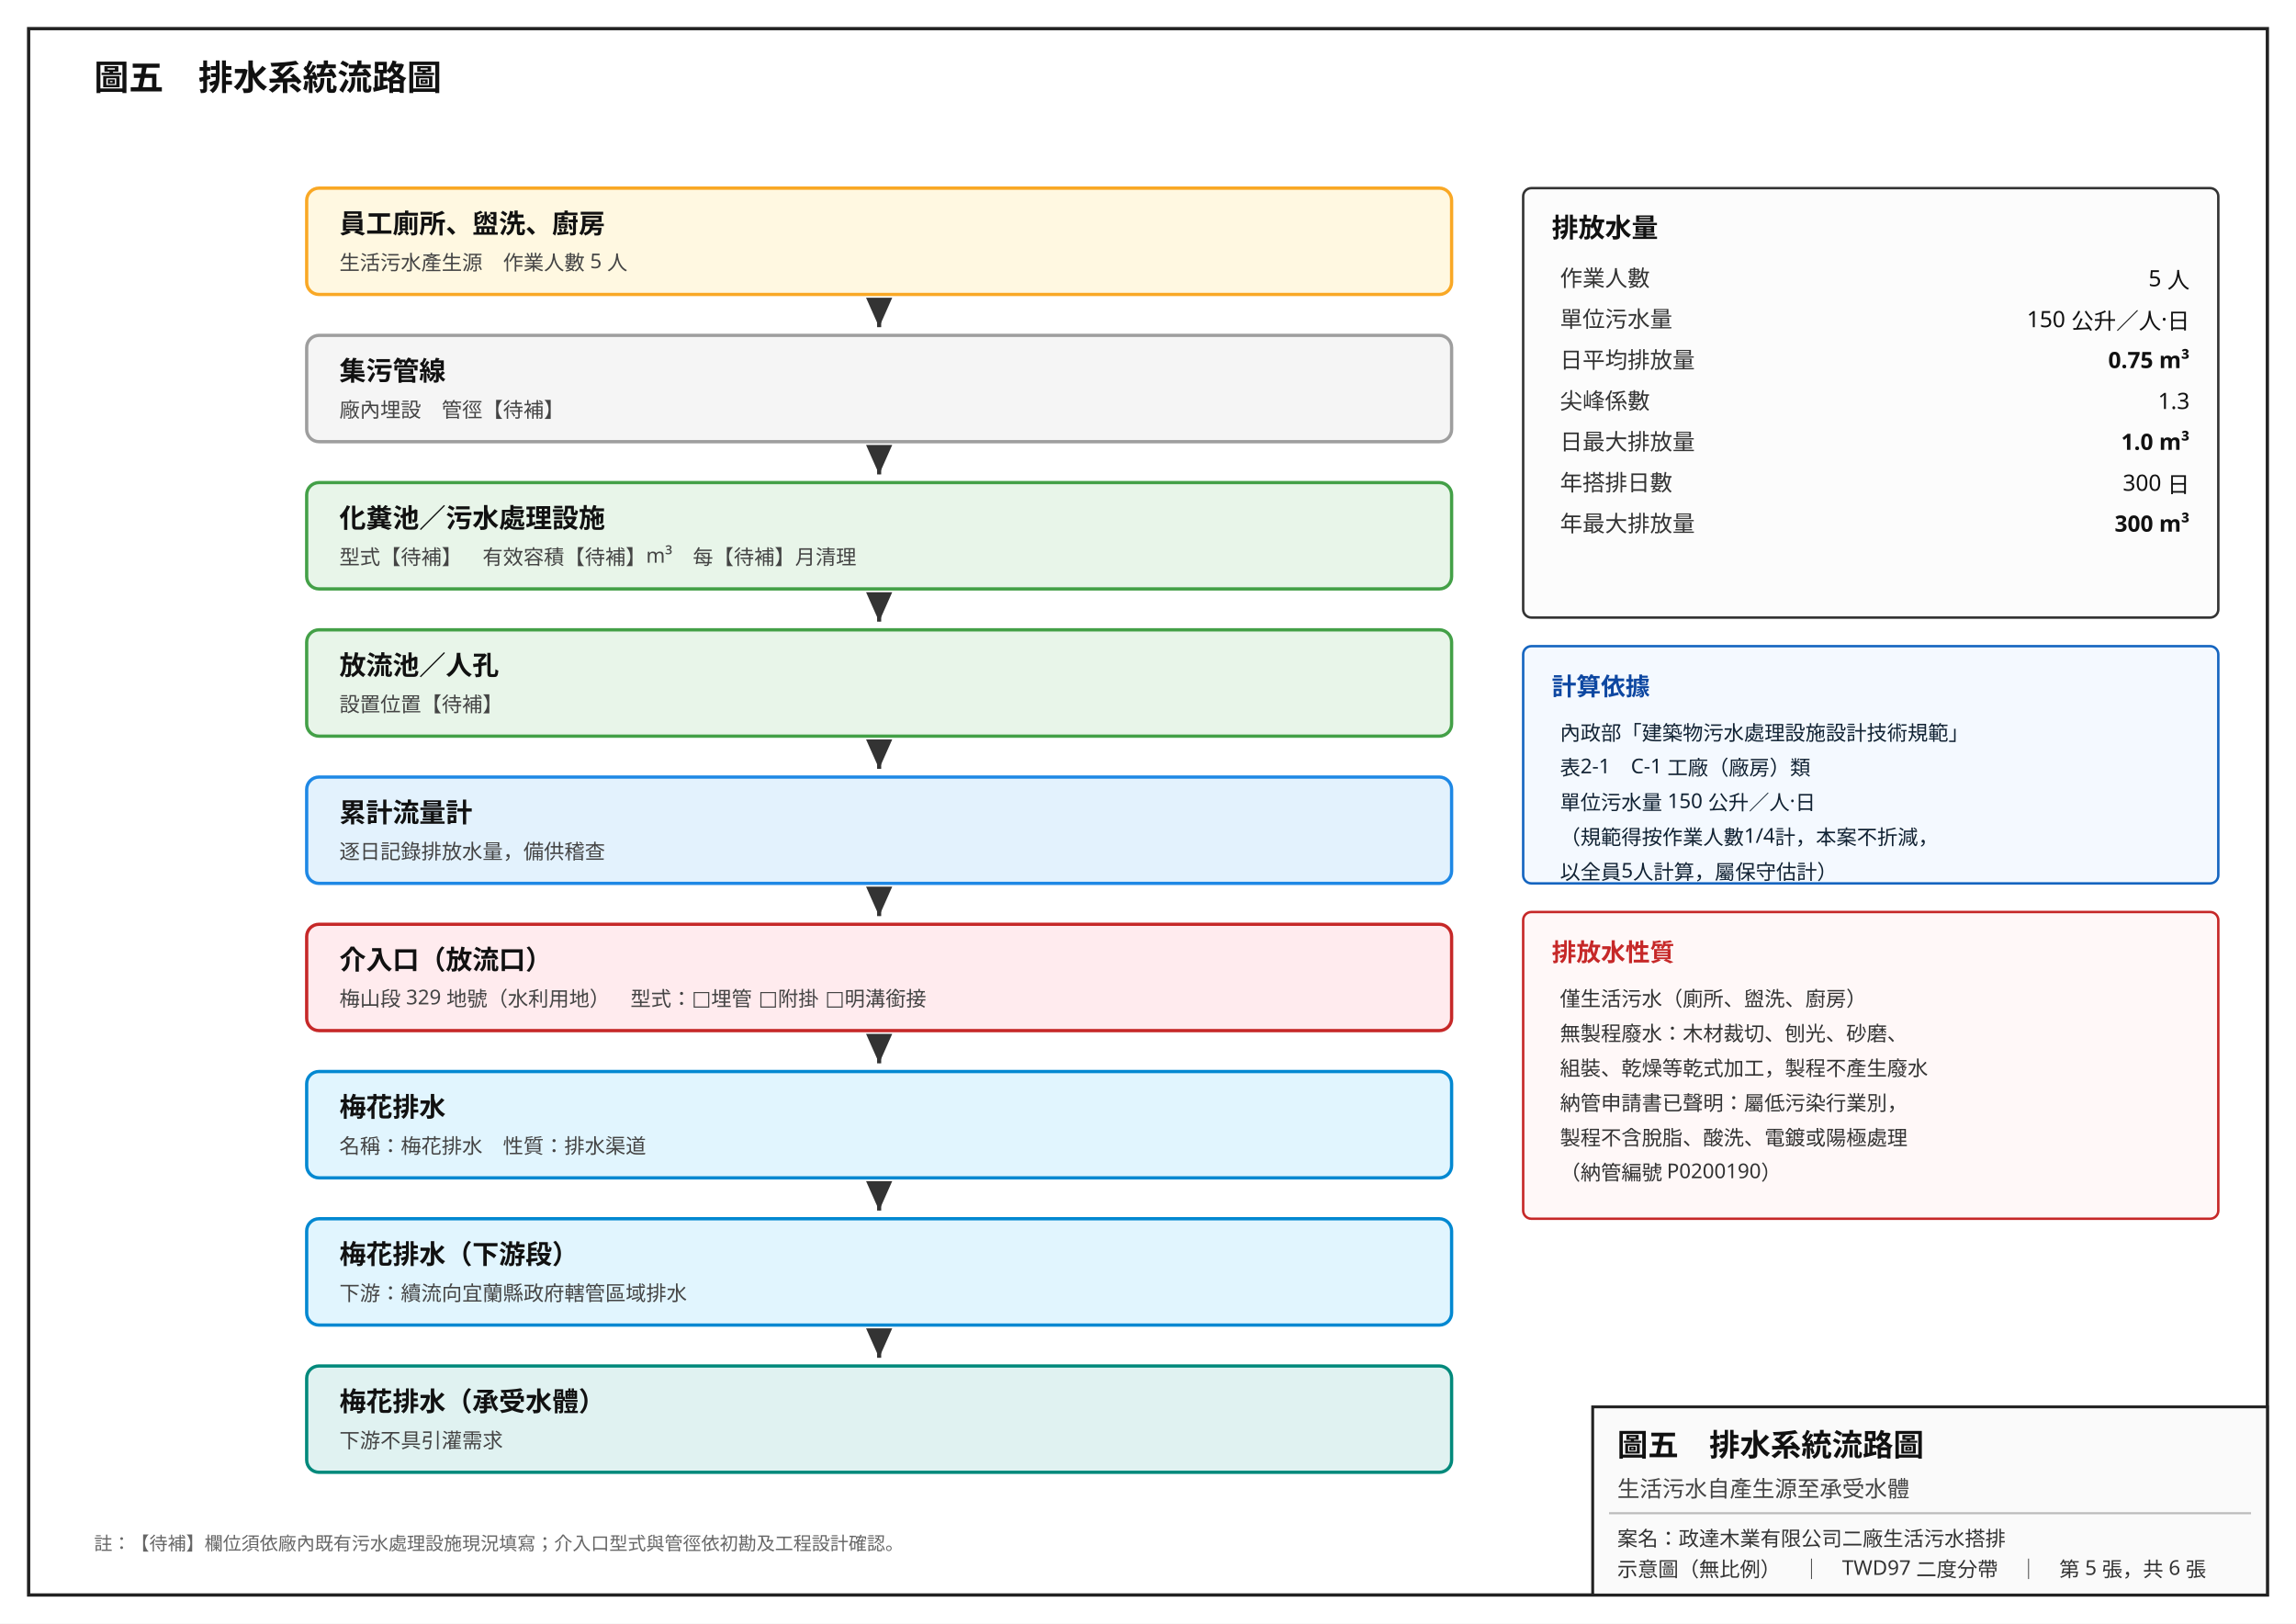
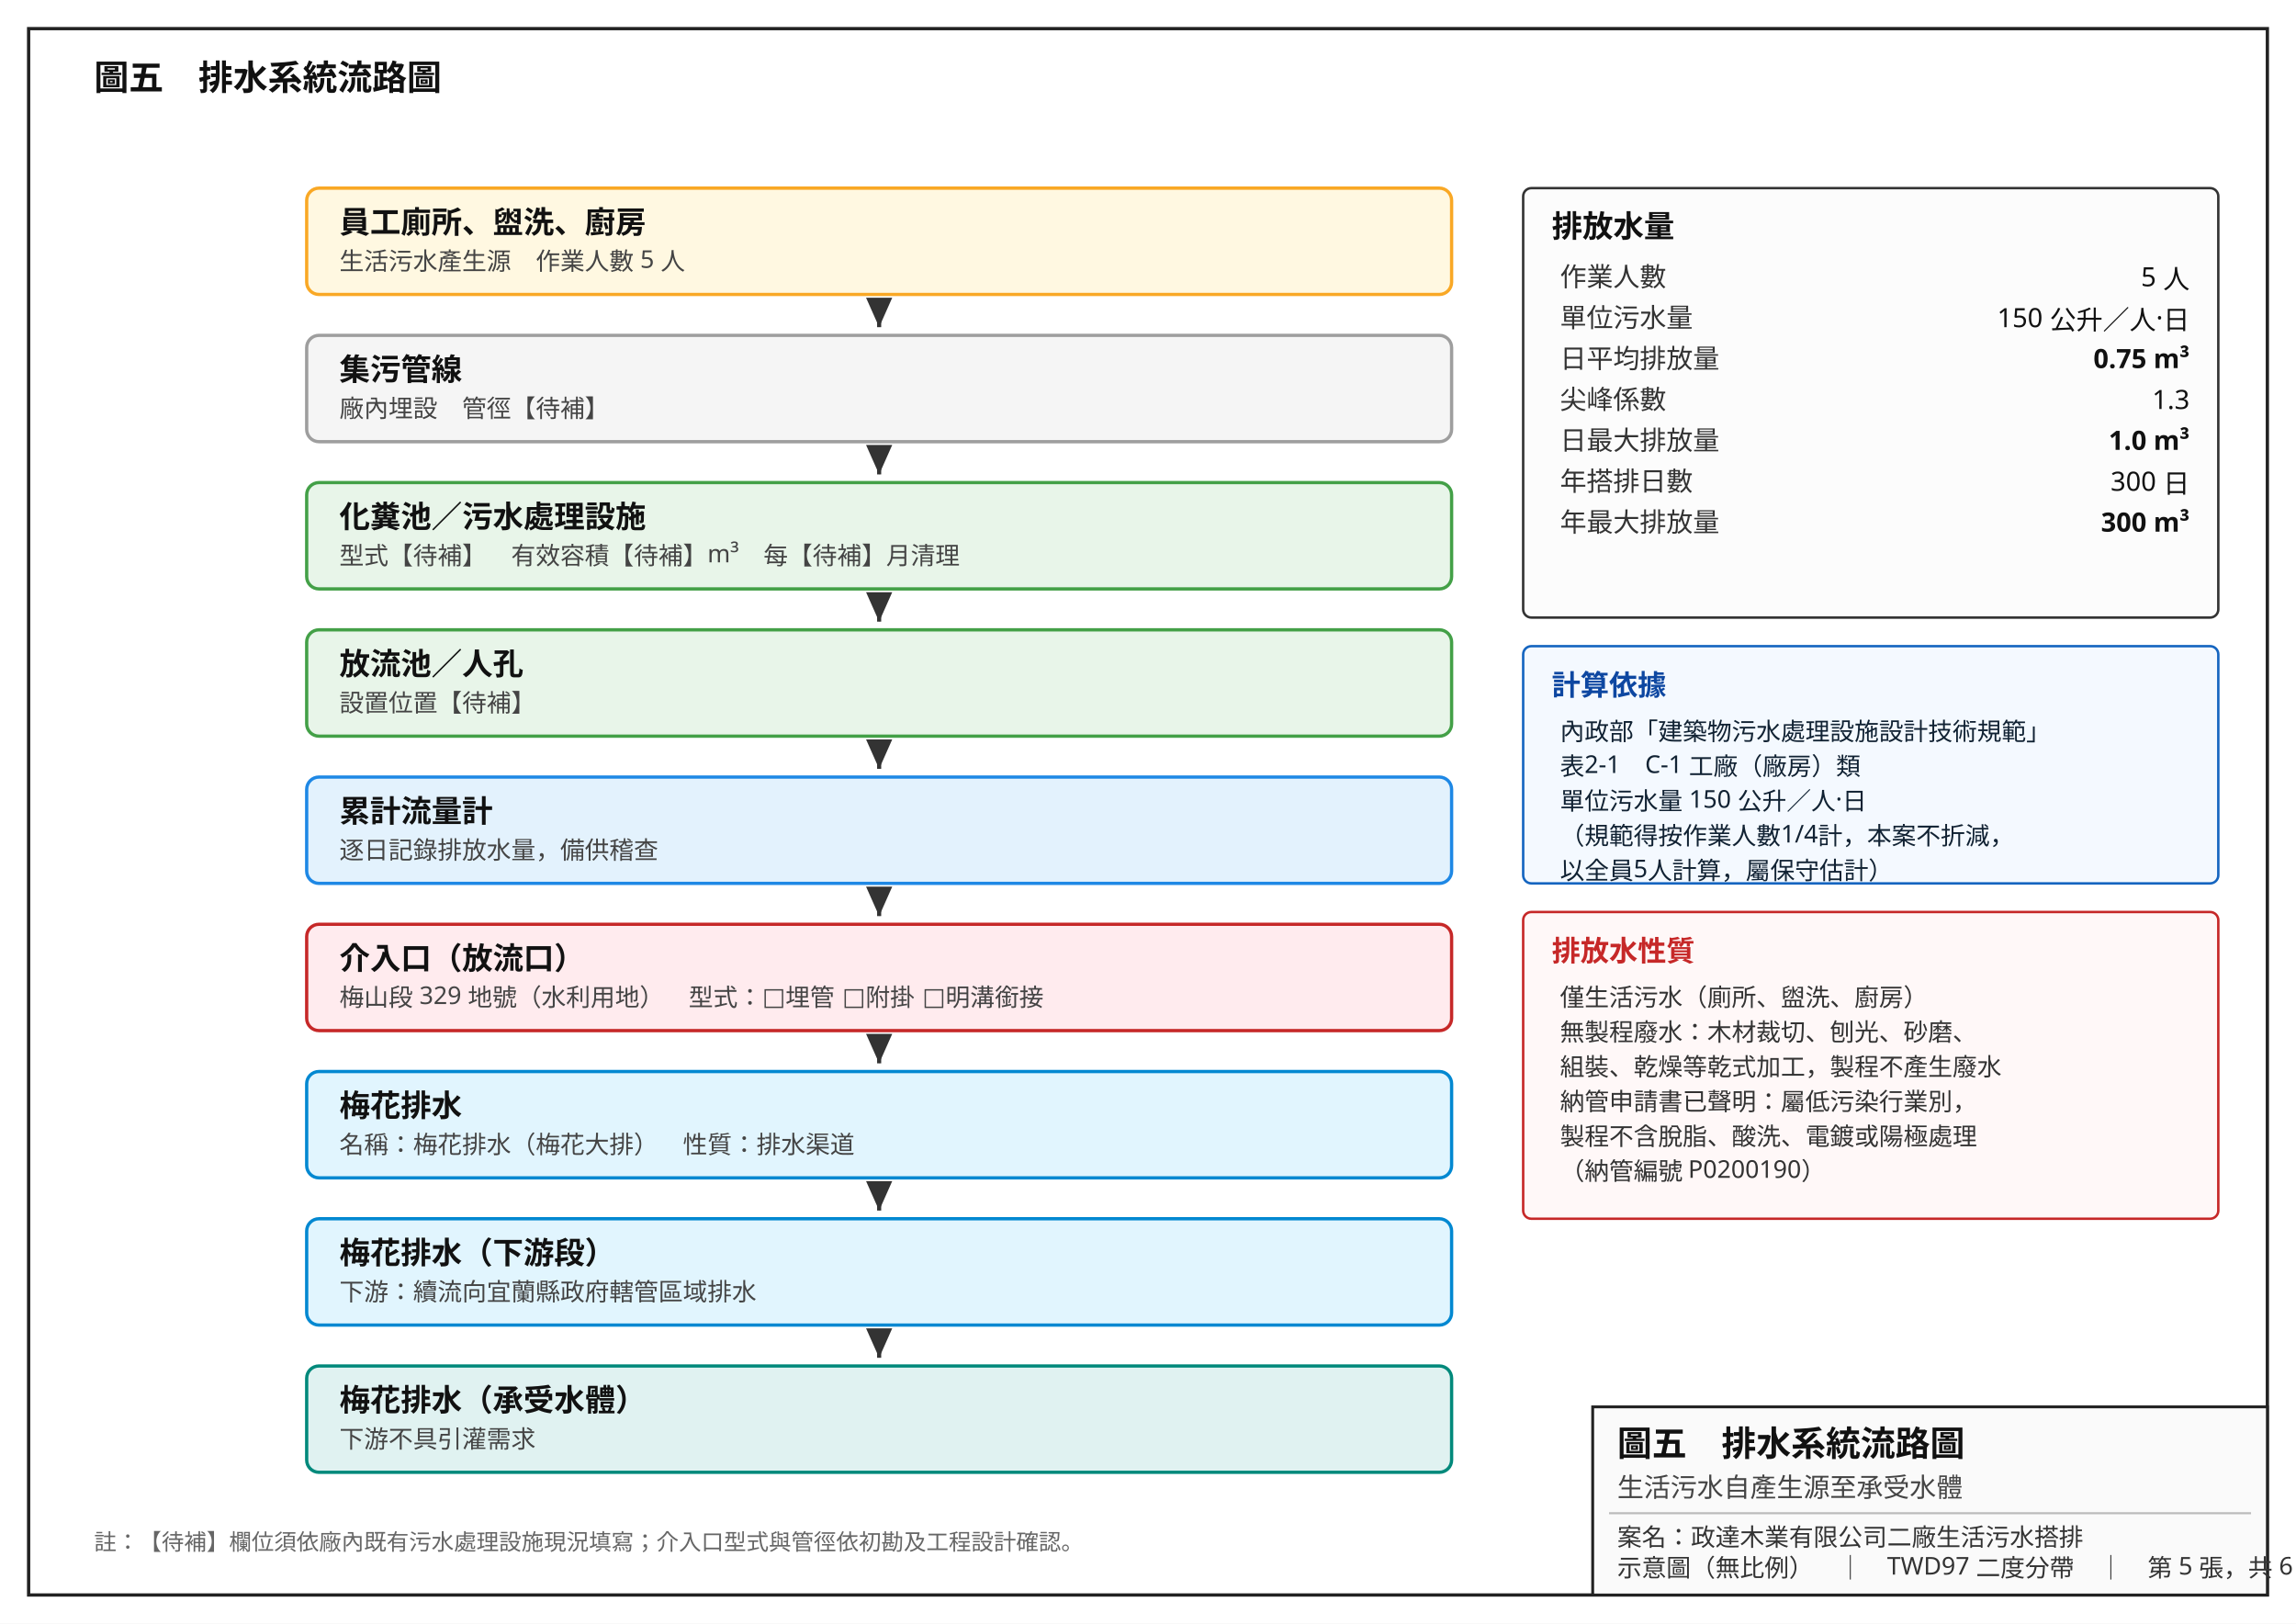
<svg xmlns="http://www.w3.org/2000/svg" width="1123" height="794" viewBox="0 0 1123 794">
  <defs>
    <marker id="arw" viewBox="0 0 10 10" refX="9" refY="5" markerWidth="7" markerHeight="7" orient="auto-start-reverse">
      <path d="M0,1 L9,5 L0,9 z" fill="#1565c0" />
    </marker>
    <marker id="arwr" viewBox="0 0 10 10" refX="9" refY="5" markerWidth="7" markerHeight="7" orient="auto-start-reverse">
      <path d="M0,1 L9,5 L0,9 z" fill="#c62828" />
    </marker>
    <marker id="arwk" viewBox="0 0 10 10" refX="9" refY="5" markerWidth="8" markerHeight="8" orient="auto-start-reverse">
      <path d="M0,1 L9,5 L0,9 z" fill="#333" />
    </marker>
    <pattern id="hatch" width="6" height="6" patternTransform="rotate(45)" patternUnits="userSpaceOnUse">
      <line x1="0" y1="0" x2="0" y2="6" stroke="#e6a700" stroke-width="2" />
    </pattern>
  </defs>
  <rect x="0.0" y="0.0" width="1123.0" height="794.0" fill="#fff" stroke="none" stroke-width="1.0" rx="0" />
  <rect x="14.0" y="14.0" width="1095.0" height="766.0" fill="none" stroke="#222" stroke-width="1.6" rx="0" />
  <rect x="779.0" y="688.0" width="330.0" height="92.0" fill="#fafafa" stroke="#222" stroke-width="1.4" rx="0" />
-   <text x="791.0" y="712.0" font-family="'Microsoft JhengHei','微軟正黑體','PMingLiU',sans-serif" font-size="15" fill="#111" text-anchor="start" font-weight="700">圖五　排水系統流路圖</text>
-   <text x="791.0" y="732.0" font-family="'Microsoft JhengHei','微軟正黑體','PMingLiU',sans-serif" font-size="11" fill="#444" text-anchor="start">生活污水自產生源至承受水體</text>
+   <text x="791.0" y="712.0" font-family="'Microsoft JhengHei','微軟正黑體','PMingLiU',sans-serif" font-size="17" fill="#111" text-anchor="start" font-weight="700">圖五　排水系統流路圖</text>
+   <text x="791.0" y="732.0" font-family="'Microsoft JhengHei','微軟正黑體','PMingLiU',sans-serif" font-size="13" fill="#444" text-anchor="start">生活污水自產生源至承受水體</text>
  <line x1="787" y1="740" x2="1101" y2="740" stroke="#bbb" />
-   <text x="791.0" y="756.0" font-family="'Microsoft JhengHei','微軟正黑體','PMingLiU',sans-serif" font-size="10" fill="#333" text-anchor="start">案名：政達木業有限公司二廠生活污水搭排</text>
-   <text x="791.0" y="771.0" font-family="'Microsoft JhengHei','微軟正黑體','PMingLiU',sans-serif" font-size="10" fill="#333" text-anchor="start">示意圖（無比例）　｜　TWD97 二度分帶　｜　第 5 張，共 6 張</text>
+   <text x="791.0" y="756.0" font-family="'Microsoft JhengHei','微軟正黑體','PMingLiU',sans-serif" font-size="12" fill="#333" text-anchor="start">案名：政達木業有限公司二廠生活污水搭排</text>
+   <text x="791.0" y="771.0" font-family="'Microsoft JhengHei','微軟正黑體','PMingLiU',sans-serif" font-size="12" fill="#333" text-anchor="start">示意圖（無比例）　｜　TWD97 二度分帶　｜　第 5 張，共 6 張</text>
  <text x="46.0" y="44.0" font-family="'Microsoft JhengHei','微軟正黑體','PMingLiU',sans-serif" font-size="17" fill="#111" text-anchor="start" font-weight="700">圖五　排水系統流路圖</text>
  <rect x="150.0" y="92.0" width="560.0" height="52.0" fill="#fff8e1" stroke="#f9a825" stroke-width="1.6" rx="6" />
-   <text x="166.0" y="114.0" font-family="'Microsoft JhengHei','微軟正黑體','PMingLiU',sans-serif" font-size="13" fill="#111" text-anchor="start" font-weight="700">員工廁所、盥洗、廚房</text>
-   <text x="166.0" y="132.0" font-family="'Microsoft JhengHei','微軟正黑體','PMingLiU',sans-serif" font-size="10" fill="#444" text-anchor="start">生活污水產生源　作業人數 5 人</text>
+   <text x="166.0" y="114.0" font-family="'Microsoft JhengHei','微軟正黑體','PMingLiU',sans-serif" font-size="15" fill="#111" text-anchor="start" font-weight="700">員工廁所、盥洗、廚房</text>
+   <text x="166.0" y="132.0" font-family="'Microsoft JhengHei','微軟正黑體','PMingLiU',sans-serif" font-size="12" fill="#444" text-anchor="start">生活污水產生源　作業人數 5 人</text>
  <line x1="430" y1="146" x2="430" y2="160" stroke="#333" stroke-width="2" marker-end="url(#arwk)" />
  <rect x="150.0" y="164.0" width="560.0" height="52.0" fill="#f5f5f5" stroke="#9e9e9e" stroke-width="1.6" rx="6" />
-   <text x="166.0" y="186.0" font-family="'Microsoft JhengHei','微軟正黑體','PMingLiU',sans-serif" font-size="13" fill="#111" text-anchor="start" font-weight="700">集污管線</text>
-   <text x="166.0" y="204.0" font-family="'Microsoft JhengHei','微軟正黑體','PMingLiU',sans-serif" font-size="10" fill="#444" text-anchor="start">廠內埋設　管徑【待補】</text>
+   <text x="166.0" y="186.0" font-family="'Microsoft JhengHei','微軟正黑體','PMingLiU',sans-serif" font-size="15" fill="#111" text-anchor="start" font-weight="700">集污管線</text>
+   <text x="166.0" y="204.0" font-family="'Microsoft JhengHei','微軟正黑體','PMingLiU',sans-serif" font-size="12" fill="#444" text-anchor="start">廠內埋設　管徑【待補】</text>
  <line x1="430" y1="218" x2="430" y2="232" stroke="#333" stroke-width="2" marker-end="url(#arwk)" />
  <rect x="150.0" y="236.0" width="560.0" height="52.0" fill="#e8f5e9" stroke="#43a047" stroke-width="1.6" rx="6" />
-   <text x="166.0" y="258.0" font-family="'Microsoft JhengHei','微軟正黑體','PMingLiU',sans-serif" font-size="13" fill="#111" text-anchor="start" font-weight="700">化糞池／污水處理設施</text>
-   <text x="166.0" y="276.0" font-family="'Microsoft JhengHei','微軟正黑體','PMingLiU',sans-serif" font-size="10" fill="#444" text-anchor="start">型式【待補】　有效容積【待補】m³　每【待補】月清理</text>
+   <text x="166.0" y="258.0" font-family="'Microsoft JhengHei','微軟正黑體','PMingLiU',sans-serif" font-size="15" fill="#111" text-anchor="start" font-weight="700">化糞池／污水處理設施</text>
+   <text x="166.0" y="276.0" font-family="'Microsoft JhengHei','微軟正黑體','PMingLiU',sans-serif" font-size="12" fill="#444" text-anchor="start">型式【待補】　有效容積【待補】m³　每【待補】月清理</text>
  <line x1="430" y1="290" x2="430" y2="304" stroke="#333" stroke-width="2" marker-end="url(#arwk)" />
  <rect x="150.0" y="308.0" width="560.0" height="52.0" fill="#e8f5e9" stroke="#43a047" stroke-width="1.6" rx="6" />
-   <text x="166.0" y="330.0" font-family="'Microsoft JhengHei','微軟正黑體','PMingLiU',sans-serif" font-size="13" fill="#111" text-anchor="start" font-weight="700">放流池／人孔</text>
-   <text x="166.0" y="348.0" font-family="'Microsoft JhengHei','微軟正黑體','PMingLiU',sans-serif" font-size="10" fill="#444" text-anchor="start">設置位置【待補】</text>
+   <text x="166.0" y="330.0" font-family="'Microsoft JhengHei','微軟正黑體','PMingLiU',sans-serif" font-size="15" fill="#111" text-anchor="start" font-weight="700">放流池／人孔</text>
+   <text x="166.0" y="348.0" font-family="'Microsoft JhengHei','微軟正黑體','PMingLiU',sans-serif" font-size="12" fill="#444" text-anchor="start">設置位置【待補】</text>
  <line x1="430" y1="362" x2="430" y2="376" stroke="#333" stroke-width="2" marker-end="url(#arwk)" />
  <rect x="150.0" y="380.0" width="560.0" height="52.0" fill="#e3f2fd" stroke="#1e88e5" stroke-width="1.6" rx="6" />
-   <text x="166.0" y="402.0" font-family="'Microsoft JhengHei','微軟正黑體','PMingLiU',sans-serif" font-size="13" fill="#111" text-anchor="start" font-weight="700">累計流量計</text>
-   <text x="166.0" y="420.0" font-family="'Microsoft JhengHei','微軟正黑體','PMingLiU',sans-serif" font-size="10" fill="#444" text-anchor="start">逐日記錄排放水量，備供稽查</text>
+   <text x="166.0" y="402.0" font-family="'Microsoft JhengHei','微軟正黑體','PMingLiU',sans-serif" font-size="15" fill="#111" text-anchor="start" font-weight="700">累計流量計</text>
+   <text x="166.0" y="420.0" font-family="'Microsoft JhengHei','微軟正黑體','PMingLiU',sans-serif" font-size="12" fill="#444" text-anchor="start">逐日記錄排放水量，備供稽查</text>
  <line x1="430" y1="434" x2="430" y2="448" stroke="#333" stroke-width="2" marker-end="url(#arwk)" />
  <rect x="150.0" y="452.0" width="560.0" height="52.0" fill="#ffebee" stroke="#c62828" stroke-width="1.6" rx="6" />
-   <text x="166.0" y="474.0" font-family="'Microsoft JhengHei','微軟正黑體','PMingLiU',sans-serif" font-size="13" fill="#111" text-anchor="start" font-weight="700">介入口（放流口）</text>
-   <text x="166.0" y="492.0" font-family="'Microsoft JhengHei','微軟正黑體','PMingLiU',sans-serif" font-size="10" fill="#444" text-anchor="start">梅山段 329 地號（水利用地）　型式：□埋管 □附掛 □明溝銜接</text>
+   <text x="166.0" y="474.0" font-family="'Microsoft JhengHei','微軟正黑體','PMingLiU',sans-serif" font-size="15" fill="#111" text-anchor="start" font-weight="700">介入口（放流口）</text>
+   <text x="166.0" y="492.0" font-family="'Microsoft JhengHei','微軟正黑體','PMingLiU',sans-serif" font-size="12" fill="#444" text-anchor="start">梅山段 329 地號（水利用地）　型式：□埋管 □附掛 □明溝銜接</text>
  <line x1="430" y1="506" x2="430" y2="520" stroke="#333" stroke-width="2" marker-end="url(#arwk)" />
  <rect x="150.0" y="524.0" width="560.0" height="52.0" fill="#e1f5fe" stroke="#0288d1" stroke-width="1.6" rx="6" />
-   <text x="166.0" y="546.0" font-family="'Microsoft JhengHei','微軟正黑體','PMingLiU',sans-serif" font-size="13" fill="#111" text-anchor="start" font-weight="700">梅花排水</text>
-   <text x="166.0" y="564.0" font-family="'Microsoft JhengHei','微軟正黑體','PMingLiU',sans-serif" font-size="10" fill="#444" text-anchor="start">名稱：梅花排水　性質：排水渠道</text>
+   <text x="166.0" y="546.0" font-family="'Microsoft JhengHei','微軟正黑體','PMingLiU',sans-serif" font-size="15" fill="#111" text-anchor="start" font-weight="700">梅花排水</text>
+   <text x="166.0" y="564.0" font-family="'Microsoft JhengHei','微軟正黑體','PMingLiU',sans-serif" font-size="12" fill="#444" text-anchor="start">名稱：梅花排水（梅花大排）　性質：排水渠道</text>
  <line x1="430" y1="578" x2="430" y2="592" stroke="#333" stroke-width="2" marker-end="url(#arwk)" />
  <rect x="150.0" y="596.0" width="560.0" height="52.0" fill="#e1f5fe" stroke="#0288d1" stroke-width="1.6" rx="6" />
-   <text x="166.0" y="618.0" font-family="'Microsoft JhengHei','微軟正黑體','PMingLiU',sans-serif" font-size="13" fill="#111" text-anchor="start" font-weight="700">梅花排水（下游段）</text>
-   <text x="166.0" y="636.0" font-family="'Microsoft JhengHei','微軟正黑體','PMingLiU',sans-serif" font-size="10" fill="#444" text-anchor="start">下游：續流向宜蘭縣政府轄管區域排水</text>
+   <text x="166.0" y="618.0" font-family="'Microsoft JhengHei','微軟正黑體','PMingLiU',sans-serif" font-size="15" fill="#111" text-anchor="start" font-weight="700">梅花排水（下游段）</text>
+   <text x="166.0" y="636.0" font-family="'Microsoft JhengHei','微軟正黑體','PMingLiU',sans-serif" font-size="12" fill="#444" text-anchor="start">下游：續流向宜蘭縣政府轄管區域排水</text>
  <line x1="430" y1="650" x2="430" y2="664" stroke="#333" stroke-width="2" marker-end="url(#arwk)" />
  <rect x="150.0" y="668.0" width="560.0" height="52.0" fill="#e0f2f1" stroke="#00897b" stroke-width="1.6" rx="6" />
-   <text x="166.0" y="690.0" font-family="'Microsoft JhengHei','微軟正黑體','PMingLiU',sans-serif" font-size="13" fill="#111" text-anchor="start" font-weight="700">梅花排水（承受水體）</text>
-   <text x="166.0" y="708.0" font-family="'Microsoft JhengHei','微軟正黑體','PMingLiU',sans-serif" font-size="10" fill="#444" text-anchor="start">下游不具引灌需求</text>
+   <text x="166.0" y="690.0" font-family="'Microsoft JhengHei','微軟正黑體','PMingLiU',sans-serif" font-size="15" fill="#111" text-anchor="start" font-weight="700">梅花排水（承受水體）</text>
+   <text x="166.0" y="708.0" font-family="'Microsoft JhengHei','微軟正黑體','PMingLiU',sans-serif" font-size="12" fill="#444" text-anchor="start">下游不具引灌需求</text>
  <rect x="745.0" y="92.0" width="340.0" height="210.0" fill="#fcfcfc" stroke="#333" stroke-width="1.2" rx="4" />
-   <text x="759.0" y="116.0" font-family="'Microsoft JhengHei','微軟正黑體','PMingLiU',sans-serif" font-size="13" fill="#111" text-anchor="start" font-weight="700">排放水量</text>
-   <text x="763.0" y="140.0" font-family="'Microsoft JhengHei','微軟正黑體','PMingLiU',sans-serif" font-size="11" fill="#333" text-anchor="start">作業人數</text>
-   <text x="1071.0" y="140.0" font-family="'Microsoft JhengHei','微軟正黑體','PMingLiU',sans-serif" font-size="11" fill="#111" text-anchor="end">5 人</text>
-   <text x="763.0" y="160.0" font-family="'Microsoft JhengHei','微軟正黑體','PMingLiU',sans-serif" font-size="11" fill="#333" text-anchor="start">單位污水量</text>
-   <text x="1071.0" y="160.0" font-family="'Microsoft JhengHei','微軟正黑體','PMingLiU',sans-serif" font-size="11" fill="#111" text-anchor="end">150 公升／人·日</text>
-   <text x="763.0" y="180.0" font-family="'Microsoft JhengHei','微軟正黑體','PMingLiU',sans-serif" font-size="11" fill="#333" text-anchor="start">日平均排放量</text>
-   <text x="1071.0" y="180.0" font-family="'Microsoft JhengHei','微軟正黑體','PMingLiU',sans-serif" font-size="11" fill="#111" text-anchor="end" font-weight="700">0.75 m³</text>
-   <text x="763.0" y="200.0" font-family="'Microsoft JhengHei','微軟正黑體','PMingLiU',sans-serif" font-size="11" fill="#333" text-anchor="start">尖峰係數</text>
-   <text x="1071.0" y="200.0" font-family="'Microsoft JhengHei','微軟正黑體','PMingLiU',sans-serif" font-size="11" fill="#111" text-anchor="end">1.3</text>
-   <text x="763.0" y="220.0" font-family="'Microsoft JhengHei','微軟正黑體','PMingLiU',sans-serif" font-size="11" fill="#333" text-anchor="start">日最大排放量</text>
-   <text x="1071.0" y="220.0" font-family="'Microsoft JhengHei','微軟正黑體','PMingLiU',sans-serif" font-size="11" fill="#111" text-anchor="end" font-weight="700">1.0 m³</text>
-   <text x="763.0" y="240.0" font-family="'Microsoft JhengHei','微軟正黑體','PMingLiU',sans-serif" font-size="11" fill="#333" text-anchor="start">年搭排日數</text>
-   <text x="1071.0" y="240.0" font-family="'Microsoft JhengHei','微軟正黑體','PMingLiU',sans-serif" font-size="11" fill="#111" text-anchor="end">300 日</text>
-   <text x="763.0" y="260.0" font-family="'Microsoft JhengHei','微軟正黑體','PMingLiU',sans-serif" font-size="11" fill="#333" text-anchor="start">年最大排放量</text>
-   <text x="1071.0" y="260.0" font-family="'Microsoft JhengHei','微軟正黑體','PMingLiU',sans-serif" font-size="11" fill="#111" text-anchor="end" font-weight="700">300 m³</text>
+   <text x="759.0" y="116.0" font-family="'Microsoft JhengHei','微軟正黑體','PMingLiU',sans-serif" font-size="15" fill="#111" text-anchor="start" font-weight="700">排放水量</text>
+   <text x="763.0" y="140.0" font-family="'Microsoft JhengHei','微軟正黑體','PMingLiU',sans-serif" font-size="13" fill="#333" text-anchor="start">作業人數</text>
+   <text x="1071.0" y="140.0" font-family="'Microsoft JhengHei','微軟正黑體','PMingLiU',sans-serif" font-size="13" fill="#111" text-anchor="end">5 人</text>
+   <text x="763.0" y="160.0" font-family="'Microsoft JhengHei','微軟正黑體','PMingLiU',sans-serif" font-size="13" fill="#333" text-anchor="start">單位污水量</text>
+   <text x="1071.0" y="160.0" font-family="'Microsoft JhengHei','微軟正黑體','PMingLiU',sans-serif" font-size="13" fill="#111" text-anchor="end">150 公升／人·日</text>
+   <text x="763.0" y="180.0" font-family="'Microsoft JhengHei','微軟正黑體','PMingLiU',sans-serif" font-size="13" fill="#333" text-anchor="start">日平均排放量</text>
+   <text x="1071.0" y="180.0" font-family="'Microsoft JhengHei','微軟正黑體','PMingLiU',sans-serif" font-size="13" fill="#111" text-anchor="end" font-weight="700">0.75 m³</text>
+   <text x="763.0" y="200.0" font-family="'Microsoft JhengHei','微軟正黑體','PMingLiU',sans-serif" font-size="13" fill="#333" text-anchor="start">尖峰係數</text>
+   <text x="1071.0" y="200.0" font-family="'Microsoft JhengHei','微軟正黑體','PMingLiU',sans-serif" font-size="13" fill="#111" text-anchor="end">1.3</text>
+   <text x="763.0" y="220.0" font-family="'Microsoft JhengHei','微軟正黑體','PMingLiU',sans-serif" font-size="13" fill="#333" text-anchor="start">日最大排放量</text>
+   <text x="1071.0" y="220.0" font-family="'Microsoft JhengHei','微軟正黑體','PMingLiU',sans-serif" font-size="13" fill="#111" text-anchor="end" font-weight="700">1.0 m³</text>
+   <text x="763.0" y="240.0" font-family="'Microsoft JhengHei','微軟正黑體','PMingLiU',sans-serif" font-size="13" fill="#333" text-anchor="start">年搭排日數</text>
+   <text x="1071.0" y="240.0" font-family="'Microsoft JhengHei','微軟正黑體','PMingLiU',sans-serif" font-size="13" fill="#111" text-anchor="end">300 日</text>
+   <text x="763.0" y="260.0" font-family="'Microsoft JhengHei','微軟正黑體','PMingLiU',sans-serif" font-size="13" fill="#333" text-anchor="start">年最大排放量</text>
+   <text x="1071.0" y="260.0" font-family="'Microsoft JhengHei','微軟正黑體','PMingLiU',sans-serif" font-size="13" fill="#111" text-anchor="end" font-weight="700">300 m³</text>
  <rect x="745.0" y="316.0" width="340.0" height="116.0" fill="#f4f9ff" stroke="#1565c0" stroke-width="1.2" rx="4" />
-   <text x="759.0" y="340.0" font-family="'Microsoft JhengHei','微軟正黑體','PMingLiU',sans-serif" font-size="12" fill="#0d47a1" text-anchor="start" font-weight="700">計算依據</text>
-   <text x="763.0" y="362.0" font-family="'Microsoft JhengHei','微軟正黑體','PMingLiU',sans-serif" font-size="10" fill="#123" text-anchor="start">內政部「建築物污水處理設施設計技術規範」</text>
-   <text x="763.0" y="379.0" font-family="'Microsoft JhengHei','微軟正黑體','PMingLiU',sans-serif" font-size="10" fill="#123" text-anchor="start">表2-1　C-1 工廠（廠房）類</text>
-   <text x="763.0" y="396.0" font-family="'Microsoft JhengHei','微軟正黑體','PMingLiU',sans-serif" font-size="10" fill="#123" text-anchor="start">單位污水量 150 公升／人·日</text>
-   <text x="763.0" y="413.0" font-family="'Microsoft JhengHei','微軟正黑體','PMingLiU',sans-serif" font-size="10" fill="#123" text-anchor="start">（規範得按作業人數1/4計，本案不折減，</text>
-   <text x="763.0" y="430.0" font-family="'Microsoft JhengHei','微軟正黑體','PMingLiU',sans-serif" font-size="10" fill="#123" text-anchor="start">　以全員5人計算，屬保守估計）</text>
+   <text x="759.0" y="340.0" font-family="'Microsoft JhengHei','微軟正黑體','PMingLiU',sans-serif" font-size="14" fill="#0d47a1" text-anchor="start" font-weight="700">計算依據</text>
+   <text x="763.0" y="362.0" font-family="'Microsoft JhengHei','微軟正黑體','PMingLiU',sans-serif" font-size="12" fill="#123" text-anchor="start">內政部「建築物污水處理設施設計技術規範」</text>
+   <text x="763.0" y="379.0" font-family="'Microsoft JhengHei','微軟正黑體','PMingLiU',sans-serif" font-size="12" fill="#123" text-anchor="start">表2-1　C-1 工廠（廠房）類</text>
+   <text x="763.0" y="396.0" font-family="'Microsoft JhengHei','微軟正黑體','PMingLiU',sans-serif" font-size="12" fill="#123" text-anchor="start">單位污水量 150 公升／人·日</text>
+   <text x="763.0" y="413.0" font-family="'Microsoft JhengHei','微軟正黑體','PMingLiU',sans-serif" font-size="12" fill="#123" text-anchor="start">（規範得按作業人數1/4計，本案不折減，</text>
+   <text x="763.0" y="430.0" font-family="'Microsoft JhengHei','微軟正黑體','PMingLiU',sans-serif" font-size="12" fill="#123" text-anchor="start">　以全員5人計算，屬保守估計）</text>
  <rect x="745.0" y="446.0" width="340.0" height="150.0" fill="#fff8f8" stroke="#c62828" stroke-width="1.2" rx="4" />
-   <text x="759.0" y="470.0" font-family="'Microsoft JhengHei','微軟正黑體','PMingLiU',sans-serif" font-size="12" fill="#c62828" text-anchor="start" font-weight="700">排放水性質</text>
-   <text x="763.0" y="492.0" font-family="'Microsoft JhengHei','微軟正黑體','PMingLiU',sans-serif" font-size="10" fill="#333" text-anchor="start">僅生活污水（廁所、盥洗、廚房）</text>
-   <text x="763.0" y="509.0" font-family="'Microsoft JhengHei','微軟正黑體','PMingLiU',sans-serif" font-size="10" fill="#333" text-anchor="start">無製程廢水：木材裁切、刨光、砂磨、</text>
-   <text x="763.0" y="526.0" font-family="'Microsoft JhengHei','微軟正黑體','PMingLiU',sans-serif" font-size="10" fill="#333" text-anchor="start">組裝、乾燥等乾式加工，製程不產生廢水</text>
-   <text x="763.0" y="543.0" font-family="'Microsoft JhengHei','微軟正黑體','PMingLiU',sans-serif" font-size="10" fill="#333" text-anchor="start">納管申請書已聲明：屬低污染行業別，</text>
-   <text x="763.0" y="560.0" font-family="'Microsoft JhengHei','微軟正黑體','PMingLiU',sans-serif" font-size="10" fill="#333" text-anchor="start">製程不含脫脂、酸洗、電鍍或陽極處理</text>
-   <text x="763.0" y="577.0" font-family="'Microsoft JhengHei','微軟正黑體','PMingLiU',sans-serif" font-size="10" fill="#333" text-anchor="start">（納管編號 P0200190）</text>
-   <text x="46.0" y="758.0" font-family="'Microsoft JhengHei','微軟正黑體','PMingLiU',sans-serif" font-size="9" fill="#666" text-anchor="start">註：【待補】欄位須依廠內既有污水處理設施現況填寫；介入口型式與管徑依初勘及工程設計確認。</text>
+   <text x="759.0" y="470.0" font-family="'Microsoft JhengHei','微軟正黑體','PMingLiU',sans-serif" font-size="14" fill="#c62828" text-anchor="start" font-weight="700">排放水性質</text>
+   <text x="763.0" y="492.0" font-family="'Microsoft JhengHei','微軟正黑體','PMingLiU',sans-serif" font-size="12" fill="#333" text-anchor="start">僅生活污水（廁所、盥洗、廚房）</text>
+   <text x="763.0" y="509.0" font-family="'Microsoft JhengHei','微軟正黑體','PMingLiU',sans-serif" font-size="12" fill="#333" text-anchor="start">無製程廢水：木材裁切、刨光、砂磨、</text>
+   <text x="763.0" y="526.0" font-family="'Microsoft JhengHei','微軟正黑體','PMingLiU',sans-serif" font-size="12" fill="#333" text-anchor="start">組裝、乾燥等乾式加工，製程不產生廢水</text>
+   <text x="763.0" y="543.0" font-family="'Microsoft JhengHei','微軟正黑體','PMingLiU',sans-serif" font-size="12" fill="#333" text-anchor="start">納管申請書已聲明：屬低污染行業別，</text>
+   <text x="763.0" y="560.0" font-family="'Microsoft JhengHei','微軟正黑體','PMingLiU',sans-serif" font-size="12" fill="#333" text-anchor="start">製程不含脫脂、酸洗、電鍍或陽極處理</text>
+   <text x="763.0" y="577.0" font-family="'Microsoft JhengHei','微軟正黑體','PMingLiU',sans-serif" font-size="12" fill="#333" text-anchor="start">（納管編號 P0200190）</text>
+   <text x="46.0" y="758.0" font-family="'Microsoft JhengHei','微軟正黑體','PMingLiU',sans-serif" font-size="11" fill="#666" text-anchor="start">註：【待補】欄位須依廠內既有污水處理設施現況填寫；介入口型式與管徑依初勘及工程設計確認。</text>
</svg>
